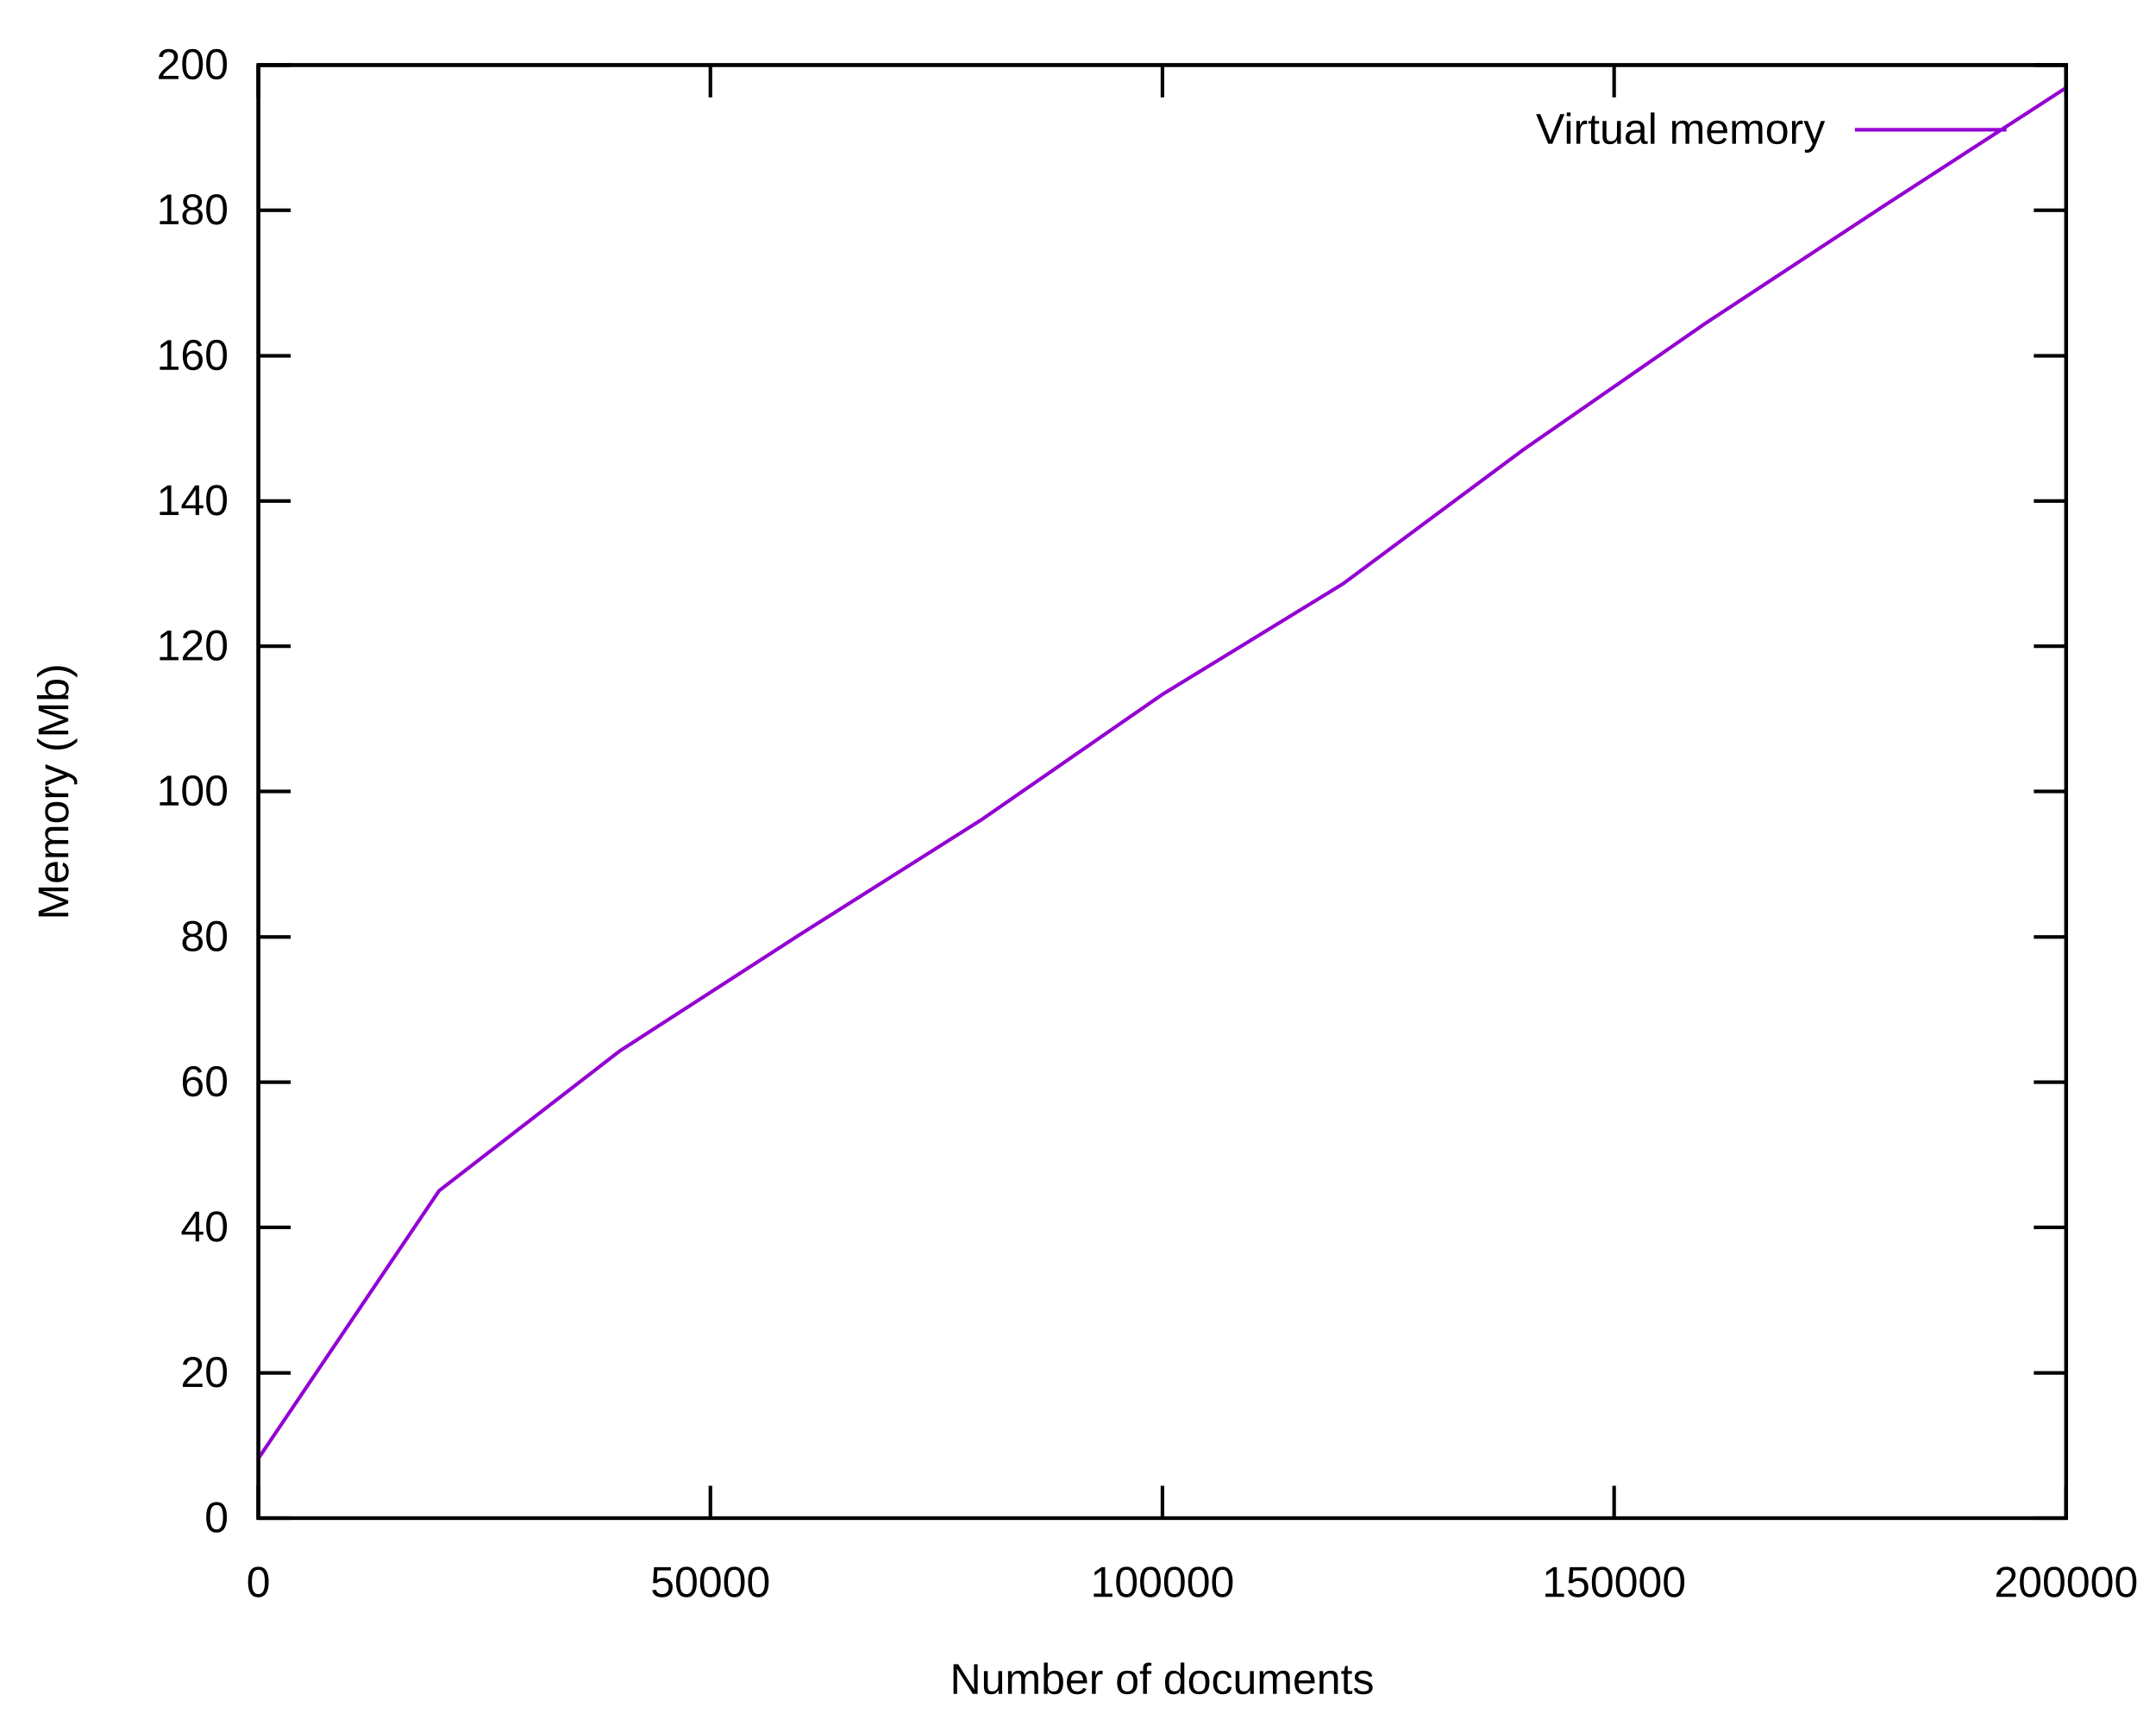
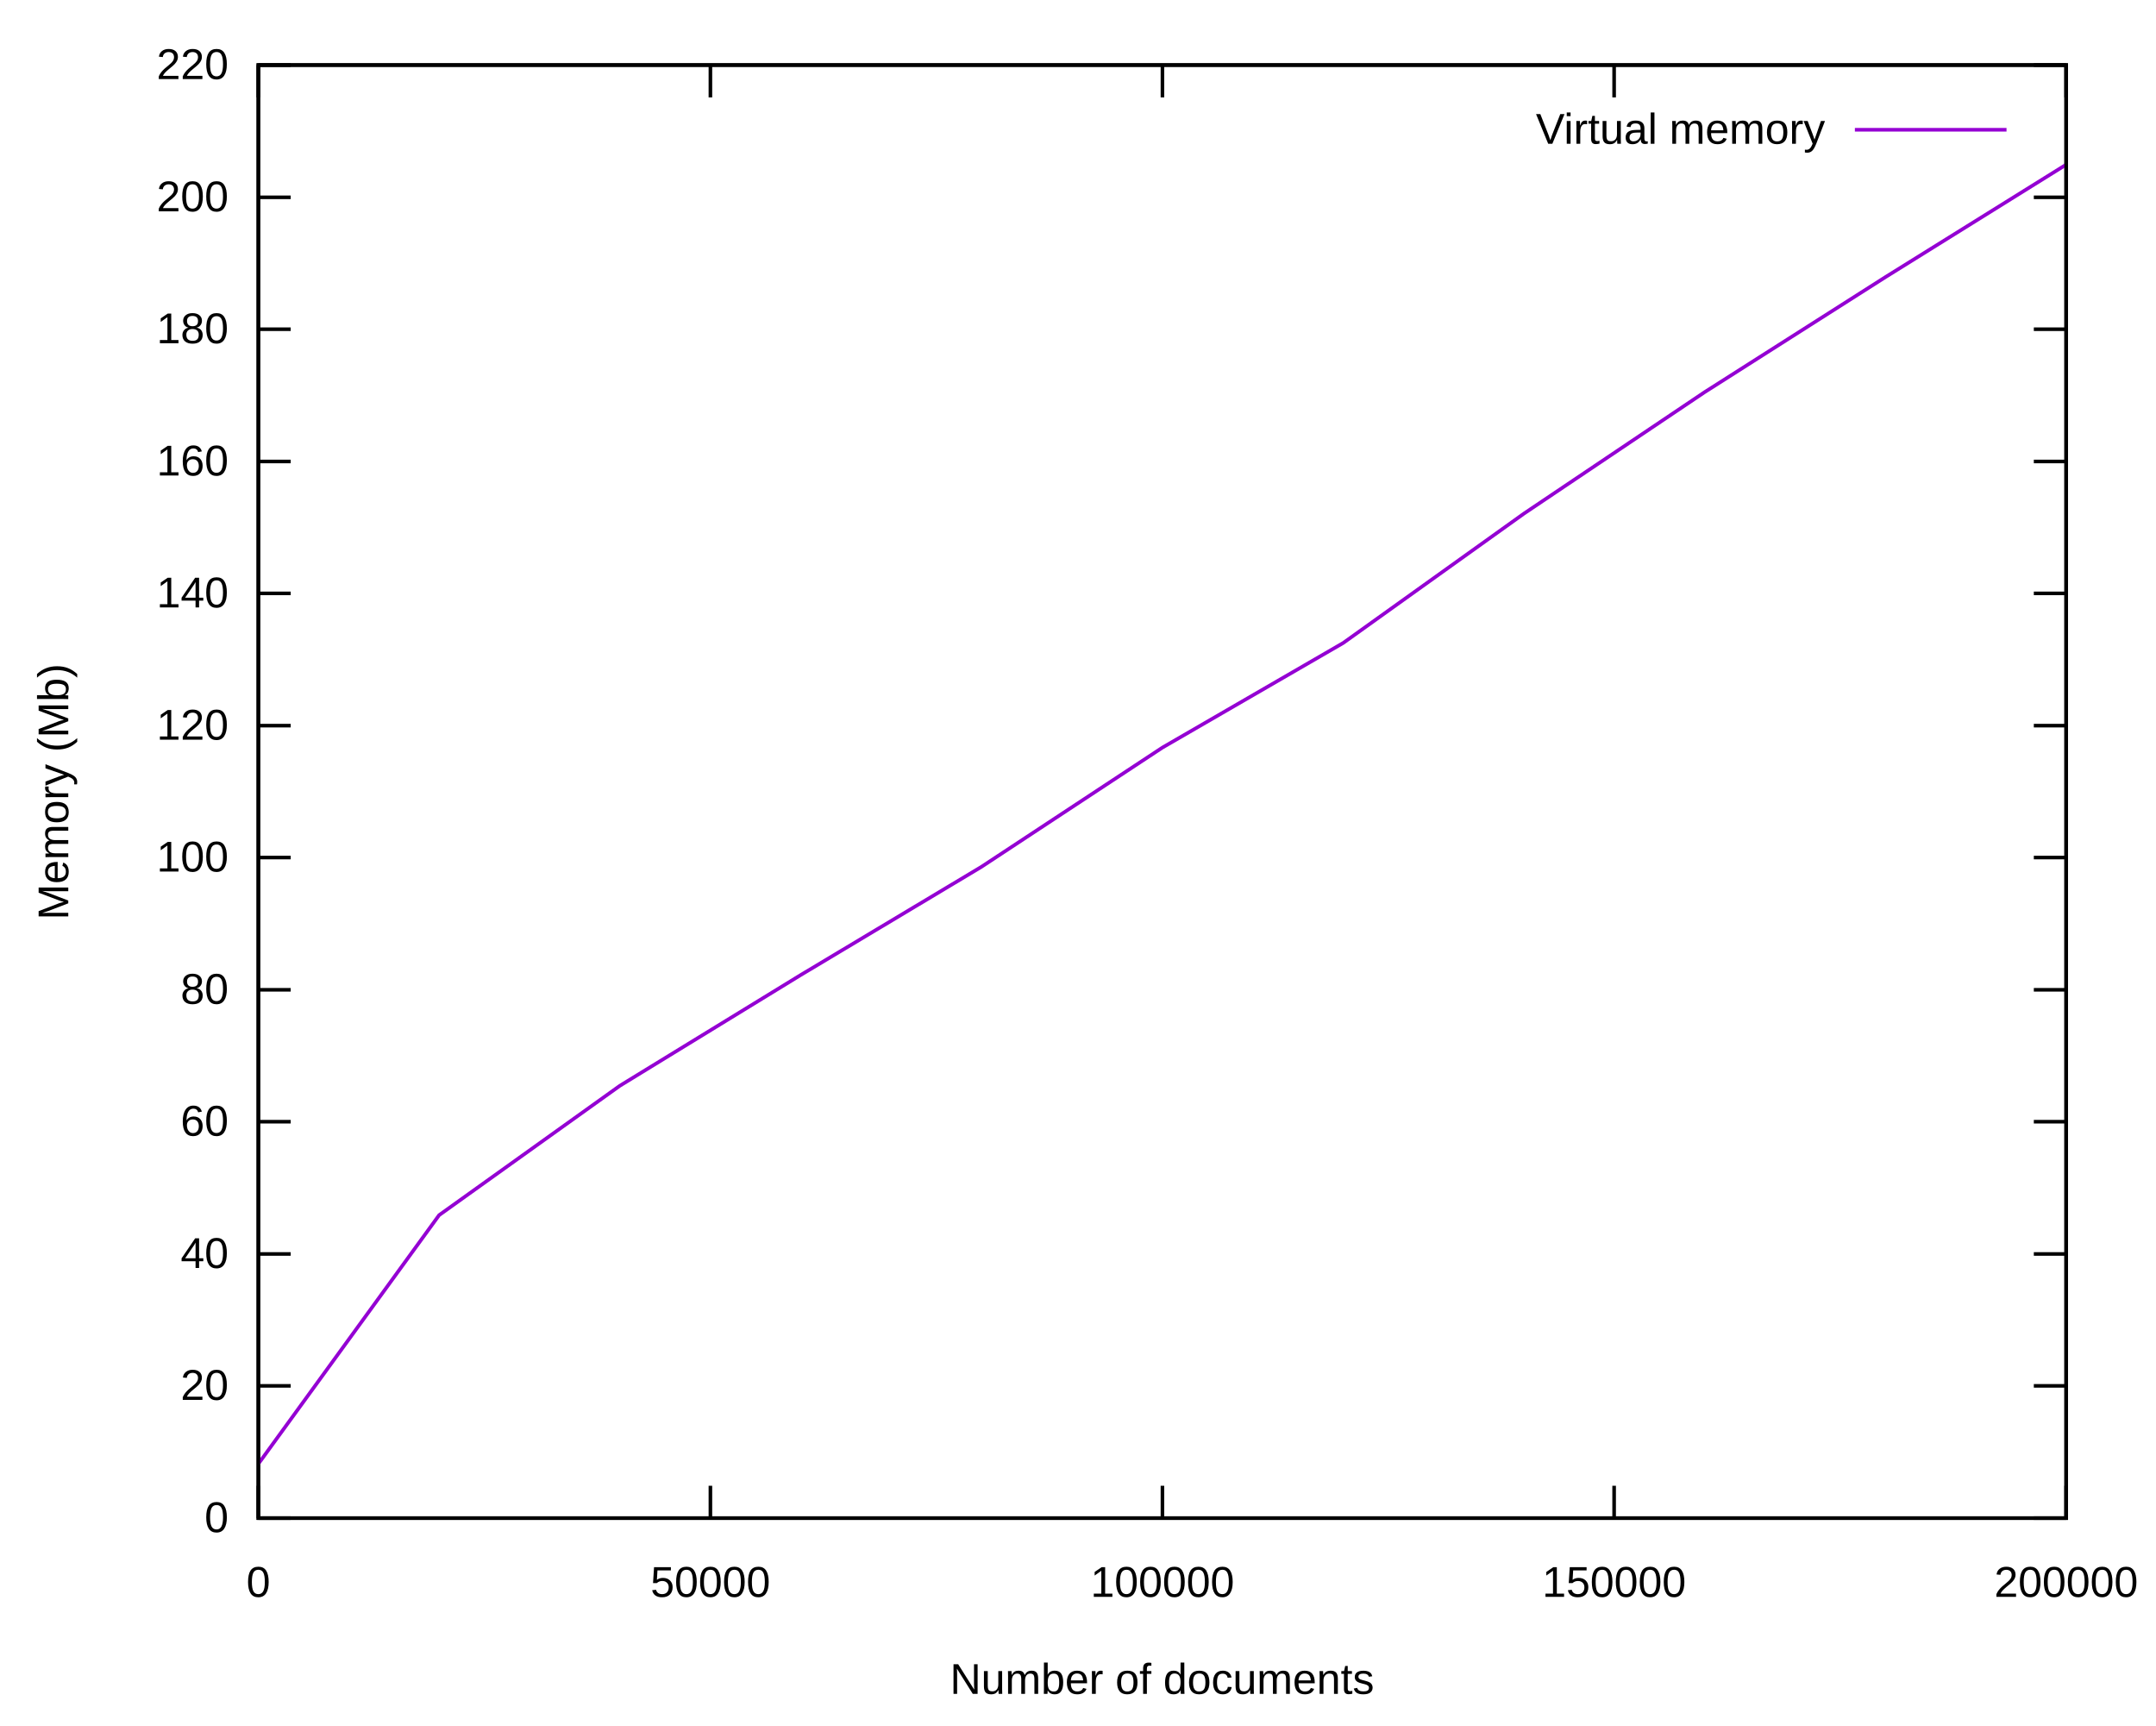
<svg xmlns="http://www.w3.org/2000/svg" xmlns:xlink="http://www.w3.org/1999/xlink" width="600" height="480" viewBox="0 0 600 480">
  <g id="gnuplot_canvas">
    <rect x="0" y="0" width="600" height="480" fill="none" />
    <defs>
      <circle id="gpDot" r="0.5" stroke-width="0.5" stroke="currentColor" />
      <path id="gpPt0" stroke-width="0.222" stroke="currentColor" d="M-1,0 h2 M0,-1 v2" />
      <path id="gpPt1" stroke-width="0.222" stroke="currentColor" d="M-1,-1 L1,1 M1,-1 L-1,1" />
      <path id="gpPt2" stroke-width="0.222" stroke="currentColor" d="M-1,0 L1,0 M0,-1 L0,1 M-1,-1 L1,1 M-1,1 L1,-1" />
      <rect id="gpPt3" stroke-width="0.222" stroke="currentColor" x="-1" y="-1" width="2" height="2" />
      <rect id="gpPt4" stroke-width="0.222" stroke="currentColor" fill="currentColor" x="-1" y="-1" width="2" height="2" />
      <circle id="gpPt5" stroke-width="0.222" stroke="currentColor" cx="0" cy="0" r="1" />
      <use xlink:href="#gpPt5" id="gpPt6" fill="currentColor" stroke="none" />
      <path id="gpPt7" stroke-width="0.222" stroke="currentColor" d="M0,-1.33 L-1.33,0.67 L1.33,0.67 z" />
      <use xlink:href="#gpPt7" id="gpPt8" fill="currentColor" stroke="none" />
      <use xlink:href="#gpPt7" id="gpPt9" stroke="currentColor" transform="rotate(180)" />
      <use xlink:href="#gpPt9" id="gpPt10" fill="currentColor" stroke="none" />
      <use xlink:href="#gpPt3" id="gpPt11" stroke="currentColor" transform="rotate(45)" />
      <use xlink:href="#gpPt11" id="gpPt12" fill="currentColor" stroke="none" />
      <path id="gpPt13" stroke-width="0.222" stroke="currentColor" d="M0,1.330 L1.265,0.411 L0.782,-1.067 L-0.782,-1.076 L-1.265,0.411 z" />
      <use xlink:href="#gpPt13" id="gpPt14" fill="currentColor" stroke="none" />
      <filter id="textbox" filterUnits="objectBoundingBox" x="0" y="0" height="1" width="1">
        <feFlood flood-color="white" flood-opacity="1" result="bgnd" />
        <feComposite in="SourceGraphic" in2="bgnd" operator="atop" />
      </filter>
      <filter id="greybox" filterUnits="objectBoundingBox" x="0" y="0" height="1" width="1">
        <feFlood flood-color="lightgrey" flood-opacity="1" result="grey" />
        <feComposite in="SourceGraphic" in2="grey" operator="atop" />
      </filter>
    </defs>
    <g fill="none" color="white" stroke="black" stroke-width="1.00" stroke-linecap="butt" stroke-linejoin="miter">
</g>
    <g fill="none" color="black" stroke="currentColor" stroke-width="1.00" stroke-linecap="butt" stroke-linejoin="miter">
      <path stroke="black" d="M71.9,422.4 L80.9,422.4 M575.0,422.4 L566.0,422.4  " />
      <g transform="translate(63.6,426.3)" stroke="none" fill="black" font-family="Arial" font-size="12.00" text-anchor="end">
        <text>
          <tspan font-family="Arial"> 0</tspan>
        </text>
      </g>
    </g>
    <g fill="none" color="black" stroke="currentColor" stroke-width="1.00" stroke-linecap="butt" stroke-linejoin="miter">
-       <path stroke="black" d="M71.9,382.0 L80.9,382.0 M575.0,382.0 L566.0,382.0  " />
-       <g transform="translate(63.6,385.9)" stroke="none" fill="black" font-family="Arial" font-size="12.00" text-anchor="end">
+       <path stroke="black" d="M71.9,385.6 L80.9,385.6 M575.0,385.6 L566.0,385.6  " />
+       <g transform="translate(63.6,389.5)" stroke="none" fill="black" font-family="Arial" font-size="12.00" text-anchor="end">
        <text>
          <tspan font-family="Arial"> 20</tspan>
        </text>
      </g>
    </g>
    <g fill="none" color="black" stroke="currentColor" stroke-width="1.00" stroke-linecap="butt" stroke-linejoin="miter">
-       <path stroke="black" d="M71.9,341.5 L80.9,341.5 M575.0,341.5 L566.0,341.5  " />
-       <g transform="translate(63.6,345.4)" stroke="none" fill="black" font-family="Arial" font-size="12.00" text-anchor="end">
+       <path stroke="black" d="M71.9,348.9 L80.9,348.9 M575.0,348.9 L566.0,348.9  " />
+       <g transform="translate(63.6,352.8)" stroke="none" fill="black" font-family="Arial" font-size="12.00" text-anchor="end">
        <text>
          <tspan font-family="Arial"> 40</tspan>
        </text>
      </g>
    </g>
    <g fill="none" color="black" stroke="currentColor" stroke-width="1.00" stroke-linecap="butt" stroke-linejoin="miter">
-       <path stroke="black" d="M71.9,301.1 L80.9,301.1 M575.0,301.1 L566.0,301.1  " />
-       <g transform="translate(63.6,305.0)" stroke="none" fill="black" font-family="Arial" font-size="12.00" text-anchor="end">
+       <path stroke="black" d="M71.9,312.1 L80.9,312.1 M575.0,312.1 L566.0,312.1  " />
+       <g transform="translate(63.6,316.0)" stroke="none" fill="black" font-family="Arial" font-size="12.00" text-anchor="end">
        <text>
          <tspan font-family="Arial"> 60</tspan>
        </text>
      </g>
    </g>
    <g fill="none" color="black" stroke="currentColor" stroke-width="1.00" stroke-linecap="butt" stroke-linejoin="miter">
-       <path stroke="black" d="M71.9,260.7 L80.9,260.7 M575.0,260.7 L566.0,260.7  " />
-       <g transform="translate(63.6,264.6)" stroke="none" fill="black" font-family="Arial" font-size="12.00" text-anchor="end">
+       <path stroke="black" d="M71.9,275.4 L80.9,275.4 M575.0,275.4 L566.0,275.4  " />
+       <g transform="translate(63.6,279.3)" stroke="none" fill="black" font-family="Arial" font-size="12.00" text-anchor="end">
        <text>
          <tspan font-family="Arial"> 80</tspan>
        </text>
      </g>
    </g>
    <g fill="none" color="black" stroke="currentColor" stroke-width="1.00" stroke-linecap="butt" stroke-linejoin="miter">
-       <path stroke="black" d="M71.9,220.2 L80.9,220.2 M575.0,220.2 L566.0,220.2  " />
-       <g transform="translate(63.6,224.1)" stroke="none" fill="black" font-family="Arial" font-size="12.00" text-anchor="end">
+       <path stroke="black" d="M71.9,238.6 L80.9,238.6 M575.0,238.6 L566.0,238.6  " />
+       <g transform="translate(63.6,242.5)" stroke="none" fill="black" font-family="Arial" font-size="12.00" text-anchor="end">
        <text>
          <tspan font-family="Arial"> 100</tspan>
        </text>
      </g>
    </g>
    <g fill="none" color="black" stroke="currentColor" stroke-width="1.00" stroke-linecap="butt" stroke-linejoin="miter">
-       <path stroke="black" d="M71.9,179.8 L80.9,179.8 M575.0,179.8 L566.0,179.8  " />
-       <g transform="translate(63.6,183.7)" stroke="none" fill="black" font-family="Arial" font-size="12.00" text-anchor="end">
+       <path stroke="black" d="M71.9,201.9 L80.9,201.9 M575.0,201.9 L566.0,201.9  " />
+       <g transform="translate(63.6,205.8)" stroke="none" fill="black" font-family="Arial" font-size="12.00" text-anchor="end">
        <text>
          <tspan font-family="Arial"> 120</tspan>
        </text>
      </g>
    </g>
    <g fill="none" color="black" stroke="currentColor" stroke-width="1.00" stroke-linecap="butt" stroke-linejoin="miter">
-       <path stroke="black" d="M71.9,139.4 L80.9,139.4 M575.0,139.4 L566.0,139.4  " />
-       <g transform="translate(63.6,143.3)" stroke="none" fill="black" font-family="Arial" font-size="12.00" text-anchor="end">
+       <path stroke="black" d="M71.9,165.1 L80.9,165.1 M575.0,165.1 L566.0,165.1  " />
+       <g transform="translate(63.6,169.0)" stroke="none" fill="black" font-family="Arial" font-size="12.00" text-anchor="end">
        <text>
          <tspan font-family="Arial"> 140</tspan>
        </text>
      </g>
    </g>
    <g fill="none" color="black" stroke="currentColor" stroke-width="1.00" stroke-linecap="butt" stroke-linejoin="miter">
-       <path stroke="black" d="M71.9,99.0 L80.9,99.0 M575.0,99.0 L566.0,99.0  " />
-       <g transform="translate(63.6,102.9)" stroke="none" fill="black" font-family="Arial" font-size="12.00" text-anchor="end">
+       <path stroke="black" d="M71.9,128.4 L80.9,128.4 M575.0,128.4 L566.0,128.4  " />
+       <g transform="translate(63.6,132.3)" stroke="none" fill="black" font-family="Arial" font-size="12.00" text-anchor="end">
        <text>
          <tspan font-family="Arial"> 160</tspan>
        </text>
      </g>
    </g>
    <g fill="none" color="black" stroke="currentColor" stroke-width="1.00" stroke-linecap="butt" stroke-linejoin="miter">
-       <path stroke="black" d="M71.9,58.5 L80.9,58.5 M575.0,58.5 L566.0,58.5  " />
-       <g transform="translate(63.6,62.4)" stroke="none" fill="black" font-family="Arial" font-size="12.00" text-anchor="end">
+       <path stroke="black" d="M71.9,91.6 L80.9,91.6 M575.0,91.6 L566.0,91.6  " />
+       <g transform="translate(63.6,95.5)" stroke="none" fill="black" font-family="Arial" font-size="12.00" text-anchor="end">
        <text>
          <tspan font-family="Arial"> 180</tspan>
+         </text>
+       </g>
+     </g>
+     <g fill="none" color="black" stroke="currentColor" stroke-width="1.00" stroke-linecap="butt" stroke-linejoin="miter">
+       <path stroke="black" d="M71.9,54.9 L80.9,54.9 M575.0,54.9 L566.0,54.9  " />
+       <g transform="translate(63.6,58.8)" stroke="none" fill="black" font-family="Arial" font-size="12.00" text-anchor="end">
+         <text>
+           <tspan font-family="Arial"> 200</tspan>
        </text>
      </g>
    </g>
    <g fill="none" color="black" stroke="currentColor" stroke-width="1.00" stroke-linecap="butt" stroke-linejoin="miter">
      <path stroke="black" d="M71.9,18.1 L80.9,18.1 M575.0,18.1 L566.0,18.1  " />
      <g transform="translate(63.6,22.0)" stroke="none" fill="black" font-family="Arial" font-size="12.00" text-anchor="end">
        <text>
-           <tspan font-family="Arial"> 200</tspan>
+           <tspan font-family="Arial"> 220</tspan>
        </text>
      </g>
    </g>
    <g fill="none" color="black" stroke="currentColor" stroke-width="1.00" stroke-linecap="butt" stroke-linejoin="miter">
      <path stroke="black" d="M71.9,422.4 L71.9,413.4 M71.9,18.1 L71.9,27.1  " />
      <g transform="translate(71.9,444.3)" stroke="none" fill="black" font-family="Arial" font-size="12.00" text-anchor="middle">
        <text>
          <tspan font-family="Arial"> 0</tspan>
        </text>
      </g>
    </g>
    <g fill="none" color="black" stroke="currentColor" stroke-width="1.00" stroke-linecap="butt" stroke-linejoin="miter">
      <path stroke="black" d="M197.7,422.4 L197.7,413.4 M197.7,18.1 L197.7,27.1  " />
      <g transform="translate(197.7,444.3)" stroke="none" fill="black" font-family="Arial" font-size="12.00" text-anchor="middle">
        <text>
          <tspan font-family="Arial"> 50000</tspan>
        </text>
      </g>
    </g>
    <g fill="none" color="black" stroke="currentColor" stroke-width="1.00" stroke-linecap="butt" stroke-linejoin="miter">
      <path stroke="black" d="M323.5,422.4 L323.5,413.4 M323.5,18.1 L323.5,27.1  " />
      <g transform="translate(323.5,444.3)" stroke="none" fill="black" font-family="Arial" font-size="12.00" text-anchor="middle">
        <text>
          <tspan font-family="Arial"> 100000</tspan>
        </text>
      </g>
    </g>
    <g fill="none" color="black" stroke="currentColor" stroke-width="1.00" stroke-linecap="butt" stroke-linejoin="miter">
      <path stroke="black" d="M449.2,422.4 L449.2,413.4 M449.2,18.1 L449.2,27.1  " />
      <g transform="translate(449.2,444.3)" stroke="none" fill="black" font-family="Arial" font-size="12.00" text-anchor="middle">
        <text>
          <tspan font-family="Arial"> 150000</tspan>
        </text>
      </g>
    </g>
    <g fill="none" color="black" stroke="currentColor" stroke-width="1.00" stroke-linecap="butt" stroke-linejoin="miter">
      <path stroke="black" d="M575.0,422.4 L575.0,413.4 M575.0,18.1 L575.0,27.1  " />
      <g transform="translate(575.0,444.3)" stroke="none" fill="black" font-family="Arial" font-size="12.00" text-anchor="middle">
        <text>
          <tspan font-family="Arial"> 200000</tspan>
        </text>
      </g>
    </g>
    <g fill="none" color="black" stroke="currentColor" stroke-width="1.00" stroke-linecap="butt" stroke-linejoin="miter">
</g>
    <g fill="none" color="black" stroke="currentColor" stroke-width="1.00" stroke-linecap="butt" stroke-linejoin="miter">
      <path stroke="black" d="M71.9,18.1 L71.9,422.4 L575.0,422.4 L575.0,18.1 L71.9,18.1 Z  " />
    </g>
    <g fill="none" color="black" stroke="currentColor" stroke-width="1.00" stroke-linecap="butt" stroke-linejoin="miter">
      <g transform="translate(19.0,220.3) rotate(270)" stroke="none" fill="black" font-family="Arial" font-size="12.00" text-anchor="middle">
        <text>
          <tspan font-family="Arial">Memory (Mb)</tspan>
        </text>
      </g>
    </g>
    <g fill="none" color="black" stroke="currentColor" stroke-width="1.00" stroke-linecap="butt" stroke-linejoin="miter">
      <g transform="translate(323.4,471.3)" stroke="none" fill="black" font-family="Arial" font-size="12.00" text-anchor="middle">
        <text>
          <tspan font-family="Arial">Number of documents</tspan>
        </text>
      </g>
    </g>
    <g fill="none" color="black" stroke="currentColor" stroke-width="1.00" stroke-linecap="butt" stroke-linejoin="miter">
</g>
    <g id="gnuplot_plot_1">
      <g fill="none" color="black" stroke="currentColor" stroke-width="1.00" stroke-linecap="butt" stroke-linejoin="miter">
        <g transform="translate(507.9,40.0)" stroke="none" fill="black" font-family="Arial" font-size="12.00" text-anchor="end">
          <text>
            <tspan font-family="Arial">Virtual memory</tspan>
          </text>
        </g>
      </g>
      <g fill="none" color="black" stroke="currentColor" stroke-width="1.00" stroke-linecap="butt" stroke-linejoin="miter">
-         <path stroke="rgb(148,   0, 211)" d="M516.2,36.1 L558.4,36.1 M71.9,405.8 L122.2,331.3 L172.5,292.4 L222.8,259.9 L273.1,228.1 L323.5,193.2   L373.8,162.4 L424.1,125.0 L474.4,90.1 L524.7,57.0 L575.0,24.4  " />
+         <path stroke="rgb(148,   0, 211)" d="M516.2,36.1 L558.4,36.1 M71.9,407.3 L122.2,338.1 L172.5,302.1 L222.8,271.3 L273.1,241.2 L323.5,208.0   L373.8,178.9 L424.1,142.9 L474.4,109.1 L524.7,77.1 L575.0,45.8  " />
      </g>
    </g>
    <g fill="none" color="white" stroke="rgb(148,   0, 211)" stroke-width="2.00" stroke-linecap="butt" stroke-linejoin="miter">
</g>
    <g fill="none" color="black" stroke="currentColor" stroke-width="2.00" stroke-linecap="butt" stroke-linejoin="miter">
</g>
    <g fill="none" color="black" stroke="black" stroke-width="1.00" stroke-linecap="butt" stroke-linejoin="miter">
</g>
    <g fill="none" color="black" stroke="currentColor" stroke-width="1.00" stroke-linecap="butt" stroke-linejoin="miter">
      <path stroke="black" d="M71.9,18.1 L71.9,422.4 L575.0,422.4 L575.0,18.1 L71.9,18.1 Z  " />
    </g>
    <g fill="none" color="black" stroke="currentColor" stroke-width="1.00" stroke-linecap="butt" stroke-linejoin="miter">
</g>
  </g>
</svg>
